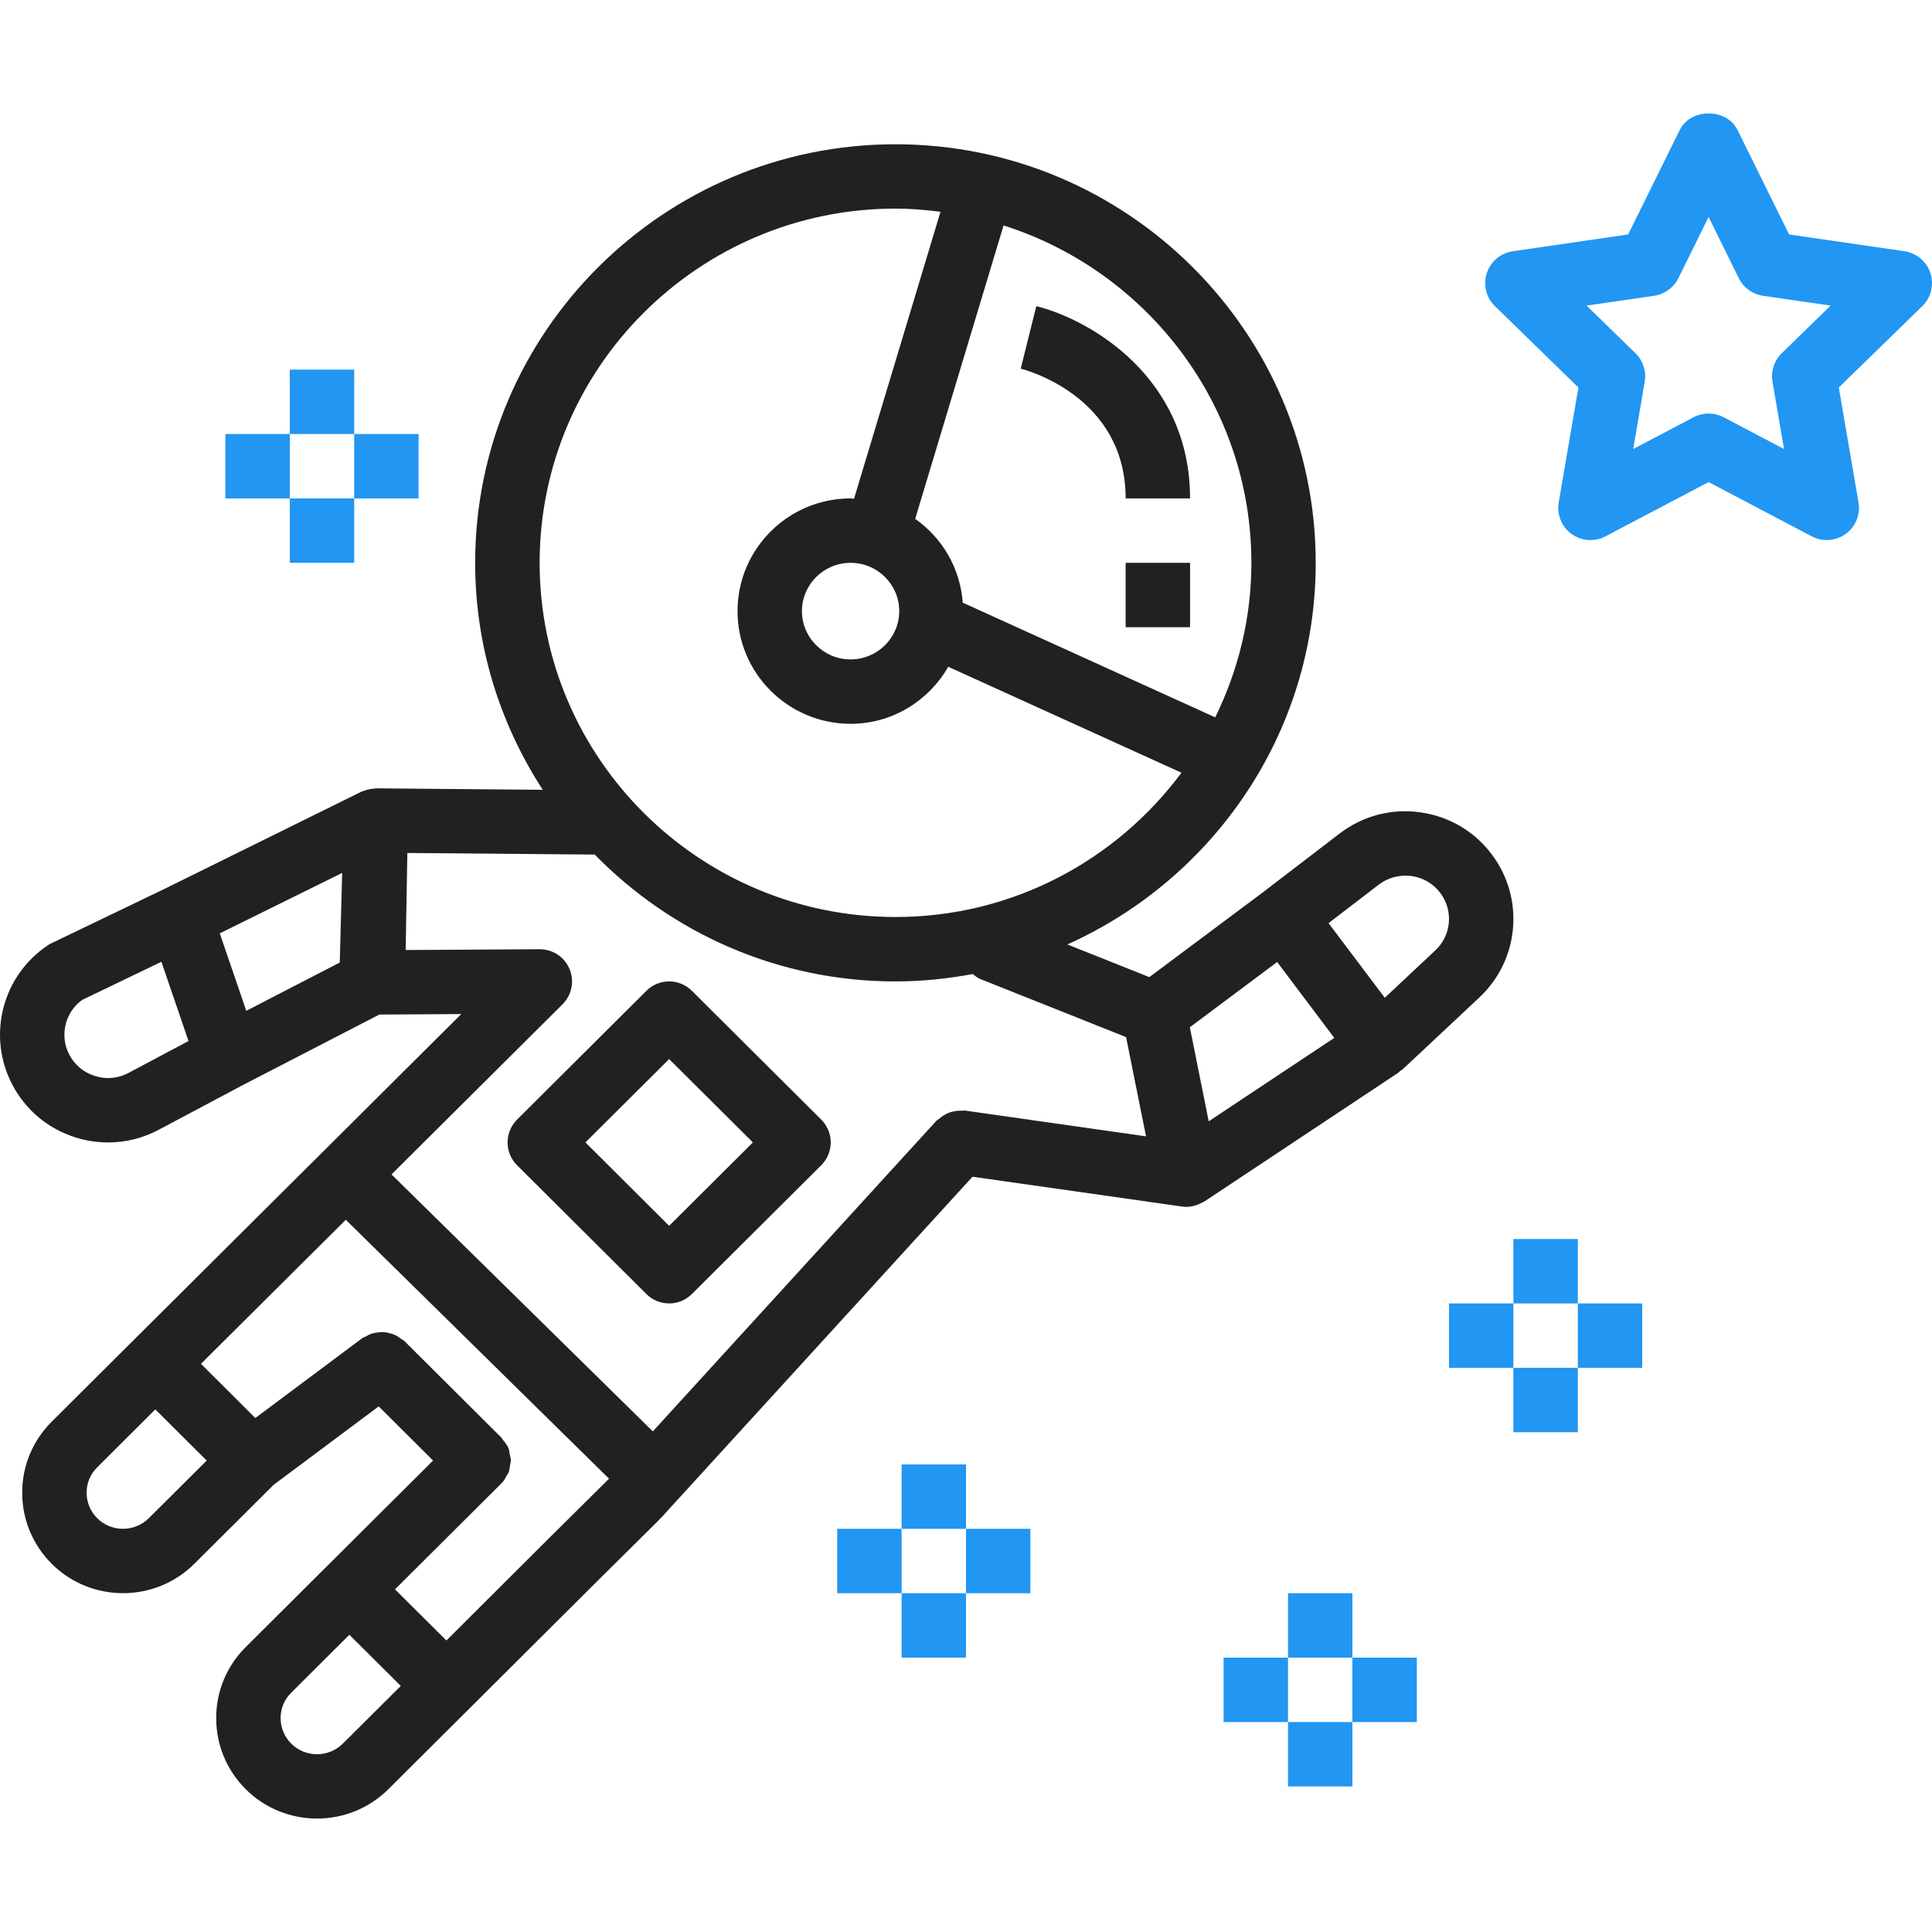
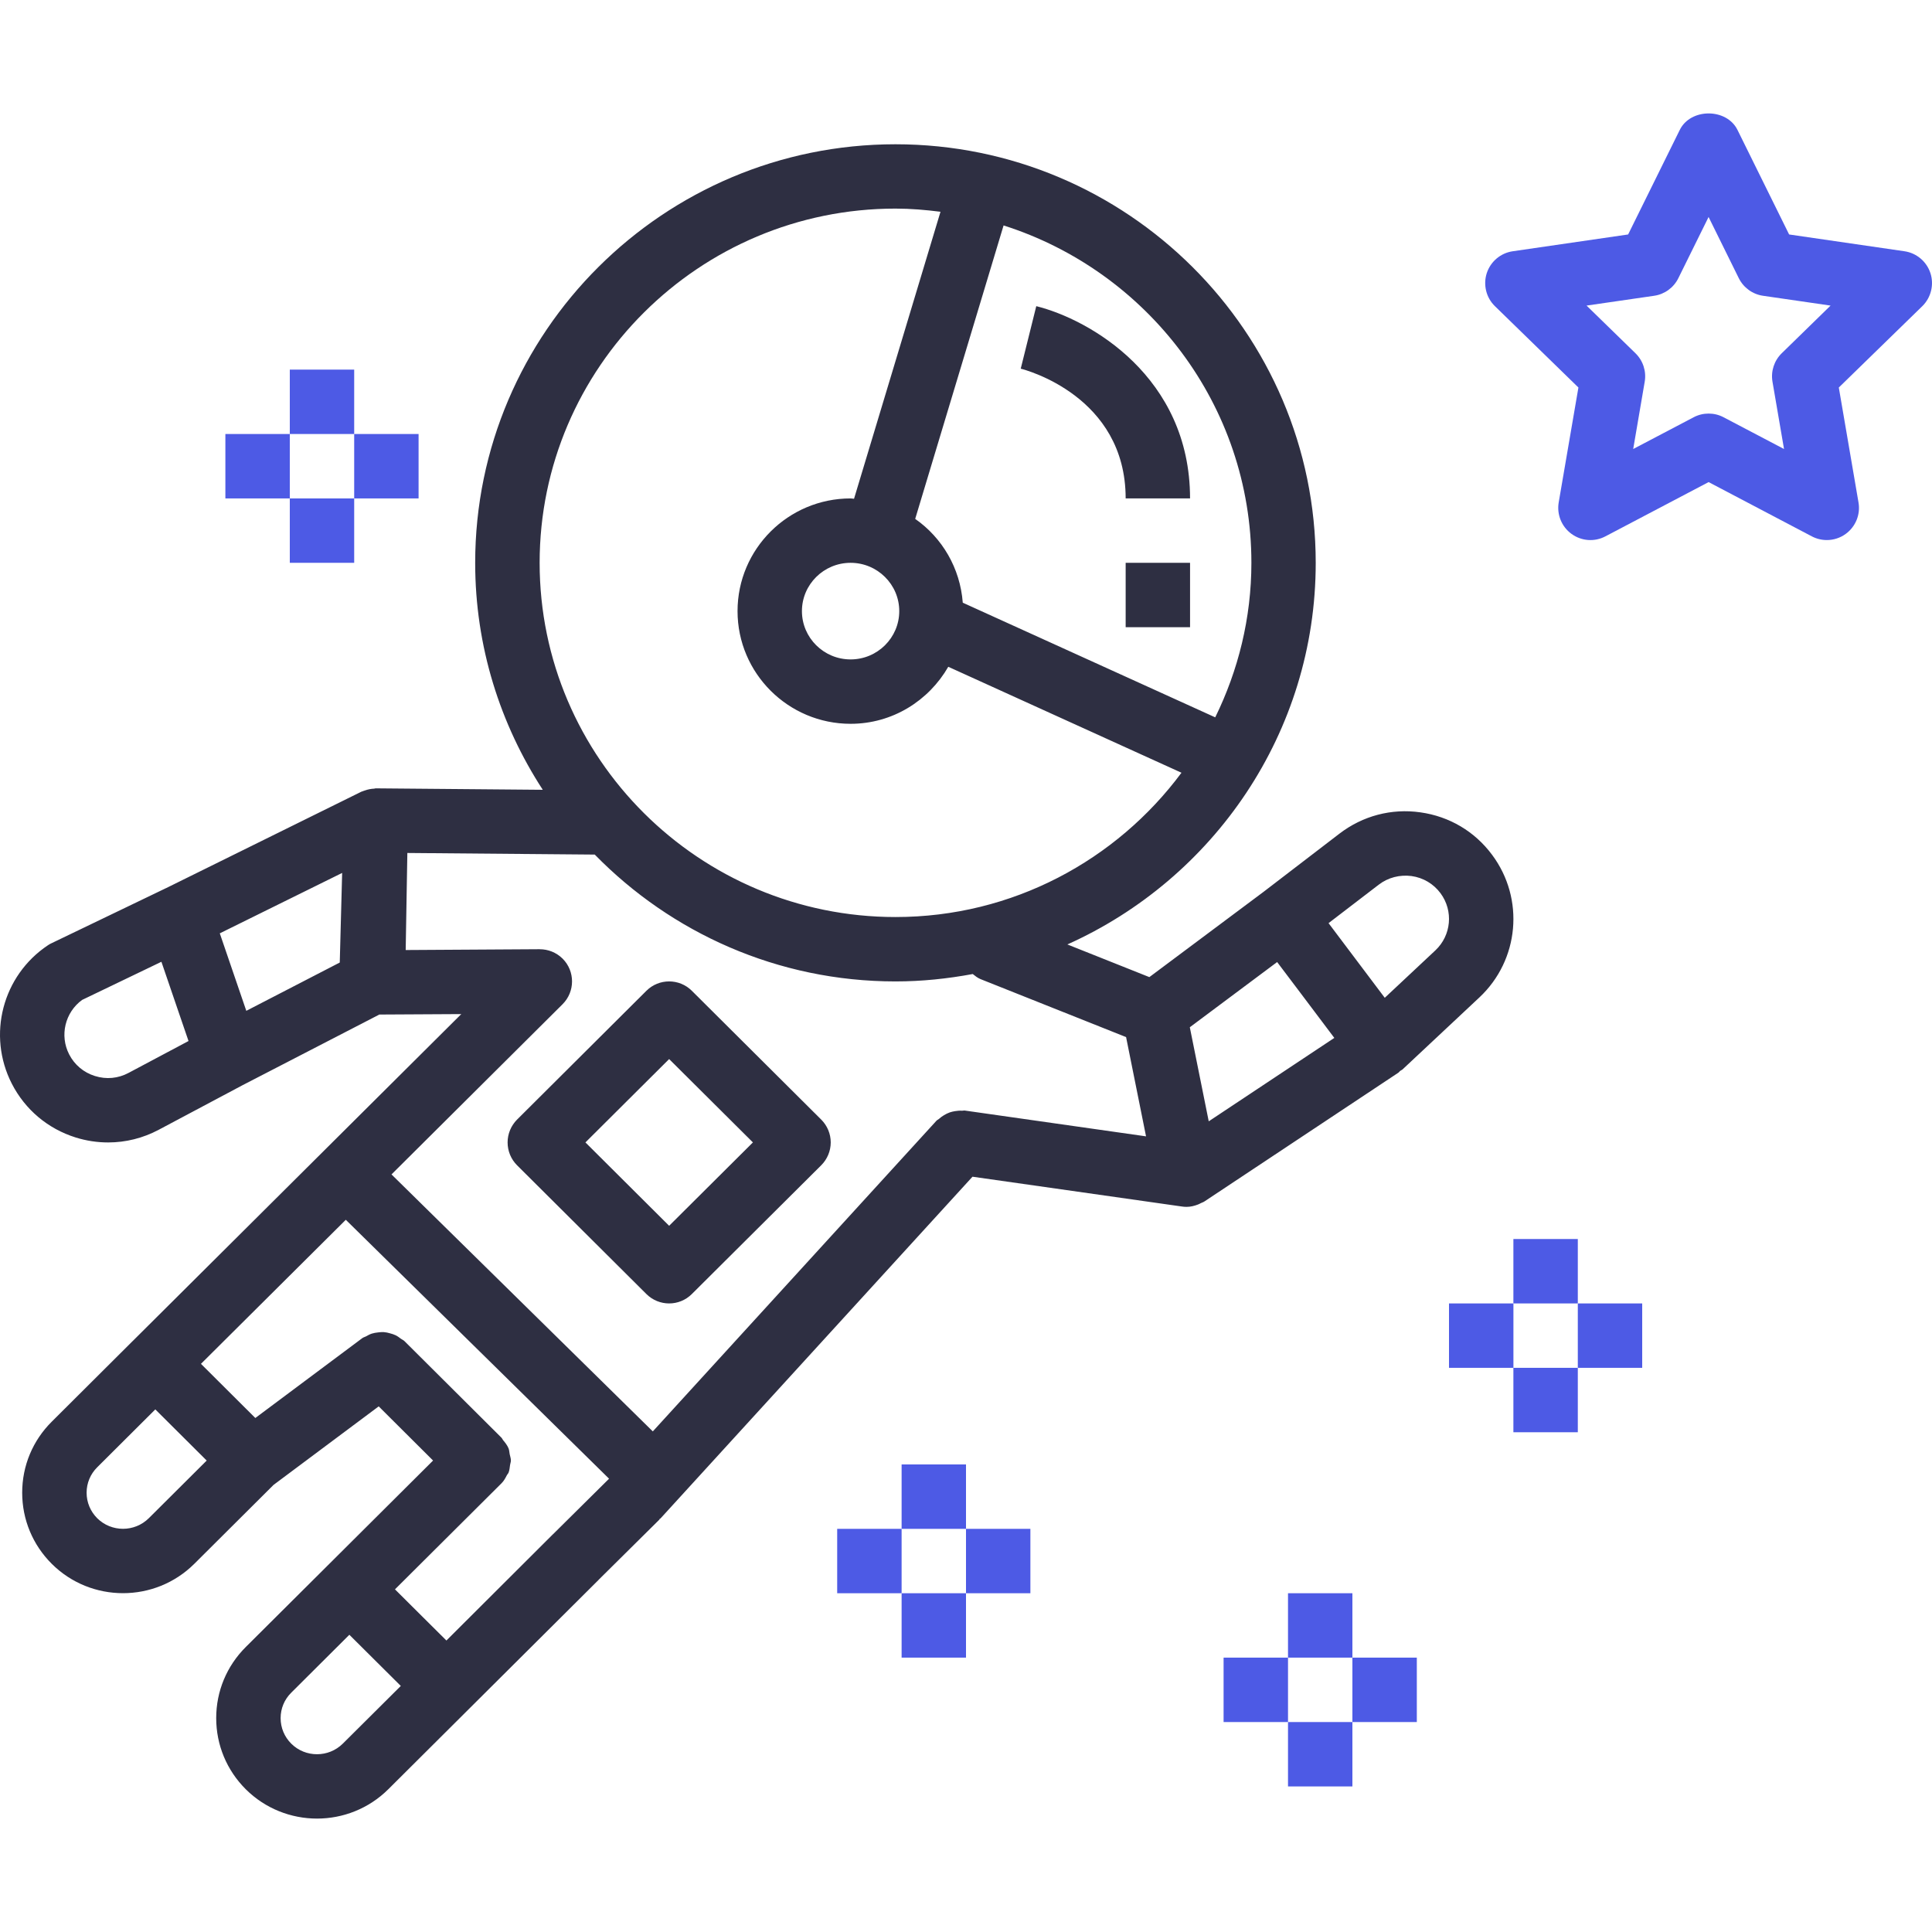
- <svg xmlns="http://www.w3.org/2000/svg" width="70" height="70" viewBox="0 0 70 70" fill="none">
-   <path d="M69.943 9.896C69.806 9.475 69.442 9.167 69.002 9.103L64.823 8.495L62.953 4.708C62.561 3.91 61.253 3.91 60.861 4.708L58.991 8.495L54.811 9.103C54.372 9.167 54.008 9.474 53.869 9.897C53.732 10.319 53.845 10.783 54.164 11.092L57.189 14.041L56.475 18.203C56.401 18.641 56.58 19.083 56.938 19.345C57.301 19.608 57.775 19.641 58.168 19.433L61.906 17.467L65.644 19.433C65.815 19.523 66.002 19.567 66.188 19.567C66.429 19.567 66.671 19.492 66.874 19.344C67.233 19.083 67.413 18.641 67.337 18.203L66.623 14.04L69.648 11.092C69.965 10.782 70.08 10.319 69.943 9.896ZM64.556 12.799C64.281 13.066 64.156 13.454 64.221 13.832L64.638 16.269L62.45 15.118C62.279 15.029 62.093 14.984 61.906 14.984C61.719 14.984 61.534 15.029 61.362 15.118L59.174 16.269L59.591 13.832C59.657 13.454 59.531 13.068 59.257 12.799L57.484 11.072L59.932 10.717C60.312 10.662 60.64 10.423 60.811 10.078L61.905 7.862L62.999 10.078C63.17 10.422 63.497 10.662 63.878 10.717L66.326 11.072L64.556 12.799Z" fill="#2196F3" />
-   <path d="M57.167 44.892H54.834V47.226H57.167V44.892Z" fill="#2196F3" />
-   <path d="M57.167 49.559H54.834V51.892H57.167V49.559Z" fill="#2196F3" />
-   <path d="M59.5 47.226H57.167V49.559H59.5V47.226Z" fill="#2196F3" />
-   <path d="M54.834 47.226H52.5V49.559H54.834V47.226Z" fill="#2196F3" />
-   <path d="M49 57.726H46.667V60.059H49V57.726Z" fill="#2196F3" />
-   <path d="M49 62.393H46.667V64.726H49V62.393Z" fill="#2196F3" />
-   <path d="M51.334 60.059H49V62.393H51.334V60.059Z" fill="#2196F3" />
-   <path d="M46.667 60.059H44.333V62.393H46.667V60.059Z" fill="#2196F3" />
-   <path d="M35 53.059H32.667V55.393H35V53.059Z" fill="#2196F3" />
-   <path d="M35 57.726H32.667V60.059H35V57.726Z" fill="#2196F3" />
-   <path d="M37.333 55.392H35V57.726H37.333V55.392Z" fill="#2196F3" />
-   <path d="M32.667 55.392H30.333V57.726H32.667V55.392Z" fill="#2196F3" />
-   <path d="M12.833 13.392H10.5V15.725H12.833V13.392Z" fill="#2196F3" />
-   <path d="M12.833 18.059H10.5V20.392H12.833V18.059Z" fill="#2196F3" />
-   <path d="M15.166 15.725H12.833V18.059H15.166V15.725Z" fill="#2196F3" />
-   <path d="M10.5 15.725H8.166V18.059H10.5V15.725Z" fill="#2196F3" />
-   <path d="M54.063 30.974C53.435 30.126 52.512 29.58 51.464 29.433C50.412 29.283 49.373 29.56 48.533 30.203L45.795 32.301L45.794 32.303L41.643 35.403L38.672 34.219C43.969 31.843 47.671 26.545 47.671 20.394C47.671 12.031 40.84 5.227 32.444 5.227C24.047 5.227 17.216 12.031 17.216 20.394C17.216 23.425 18.123 26.244 19.666 28.616L13.62 28.563C13.617 28.563 13.613 28.563 13.61 28.563C13.591 28.563 13.576 28.573 13.559 28.574C13.443 28.578 13.33 28.602 13.219 28.642C13.191 28.652 13.162 28.658 13.135 28.671C13.121 28.677 13.107 28.678 13.093 28.685L6.021 32.176C6.02 32.176 6.018 32.176 6.018 32.178L1.877 34.169C1.831 34.189 1.784 34.216 1.739 34.246C0.088 35.345 -0.474 37.504 0.43 39.268C0.912 40.206 1.732 40.896 2.74 41.212C3.129 41.334 3.525 41.393 3.92 41.393C4.553 41.393 5.181 41.238 5.756 40.931L8.792 39.317L13.744 36.759L16.712 36.742L4.808 48.588C4.807 48.59 4.806 48.59 4.805 48.591L1.877 51.507C1.185 52.196 0.804 53.109 0.804 54.084C0.804 55.056 1.185 55.972 1.877 56.662C2.587 57.369 3.522 57.724 4.456 57.724C5.392 57.724 6.325 57.369 7.038 56.662L9.913 53.799L13.721 50.956L15.691 52.918L11.838 56.755C11.836 56.756 11.835 56.756 11.834 56.758L8.906 59.674C8.214 60.362 7.833 61.276 7.833 62.25C7.833 63.223 8.214 64.139 8.906 64.829C9.616 65.536 10.552 65.89 11.486 65.89C12.421 65.89 13.357 65.536 14.068 64.829L16.998 61.912L21.684 57.245C21.685 57.244 21.685 57.243 21.686 57.242L23.895 55.054L23.887 55.046C23.901 55.032 23.921 55.027 23.935 55.012L35.235 42.635L42.828 43.715C42.883 43.723 42.938 43.727 42.993 43.727C43.134 43.727 43.27 43.693 43.402 43.643C43.441 43.629 43.474 43.61 43.511 43.592C43.553 43.571 43.597 43.559 43.637 43.532L50.666 38.865C50.692 38.848 50.706 38.82 50.73 38.801C50.758 38.779 50.793 38.77 50.819 38.745L53.6 36.14C55.047 34.784 55.247 32.563 54.063 30.974ZM4.66 38.872C4.281 39.075 3.851 39.116 3.439 38.985C3.03 38.858 2.699 38.579 2.505 38.203C2.153 37.516 2.357 36.681 2.974 36.23L5.848 34.847L6.54 36.869L6.83 37.718L4.66 38.872ZM12.31 34.874L8.923 36.624L8.365 34.991L7.963 33.817L12.397 31.628L12.31 34.874ZM45.34 20.392C45.34 22.401 44.861 24.296 44.03 25.991L34.883 21.836C34.788 20.582 34.137 19.484 33.159 18.8L36.361 8.168C41.563 9.823 45.34 14.675 45.34 20.392ZM19.552 20.392C19.552 13.316 25.336 7.558 32.446 7.558C32.999 7.558 33.54 7.605 34.076 7.673L30.943 18.071C30.901 18.07 30.862 18.058 30.819 18.058C28.56 18.058 26.722 19.89 26.722 22.142C26.722 24.394 28.56 26.225 30.819 26.225C32.337 26.225 33.65 25.387 34.358 24.159L42.807 27.997C40.456 31.162 36.694 33.225 32.446 33.225C25.336 33.225 19.552 27.468 19.552 20.392ZM32.581 22.142C32.581 23.107 31.79 23.892 30.819 23.892C29.847 23.892 29.056 23.107 29.056 22.142C29.056 21.177 29.847 20.392 30.819 20.392C31.79 20.392 32.581 21.177 32.581 22.142ZM5.392 55.007C4.875 55.52 4.038 55.519 3.523 55.009C3.274 54.76 3.138 54.432 3.138 54.084C3.138 53.736 3.274 53.408 3.523 53.162L5.627 51.065L7.489 52.919L5.392 55.007ZM12.422 63.174C11.905 63.687 11.068 63.688 10.552 63.175C10.303 62.927 10.167 62.599 10.167 62.25C10.167 61.903 10.303 61.575 10.552 61.329L12.658 59.231L13.539 60.107L14.521 61.085L12.422 63.174ZM20.038 55.586C20.037 55.587 20.036 55.587 20.035 55.589L16.174 59.438L15.293 58.562L14.311 57.585L18.168 53.745C18.168 53.745 18.168 53.745 18.168 53.744C18.169 53.743 18.17 53.743 18.172 53.742C18.259 53.654 18.314 53.549 18.368 53.445C18.383 53.415 18.412 53.389 18.425 53.358C18.461 53.268 18.467 53.171 18.481 53.077C18.488 53.023 18.511 52.973 18.511 52.918C18.511 52.84 18.483 52.764 18.467 52.687C18.453 52.617 18.453 52.546 18.426 52.478C18.382 52.368 18.306 52.272 18.227 52.177C18.204 52.151 18.196 52.119 18.172 52.094C18.172 52.094 18.172 52.094 18.171 52.094C18.169 52.093 18.169 52.091 18.168 52.09L14.653 48.59C14.616 48.552 14.568 48.537 14.526 48.505C14.464 48.458 14.405 48.413 14.336 48.38C14.269 48.347 14.201 48.327 14.132 48.308C14.057 48.287 13.985 48.271 13.906 48.265C13.835 48.26 13.769 48.267 13.697 48.276C13.619 48.285 13.546 48.295 13.47 48.32C13.396 48.343 13.331 48.379 13.264 48.418C13.22 48.442 13.171 48.451 13.13 48.481L9.251 51.377L7.281 49.414L12.529 44.195L22.067 53.576L20.038 55.586ZM34.955 40.237C34.921 40.233 34.889 40.245 34.855 40.243C34.77 40.238 34.689 40.244 34.603 40.258C34.537 40.27 34.474 40.283 34.411 40.305C34.336 40.331 34.269 40.366 34.2 40.407C34.134 40.447 34.075 40.489 34.018 40.542C33.99 40.566 33.956 40.578 33.93 40.606L23.653 51.862L14.185 42.551L20.383 36.386C20.839 35.931 20.841 35.192 20.386 34.735C20.156 34.505 19.854 34.392 19.552 34.393V34.392L14.698 34.421L14.759 30.905L21.549 30.963C24.317 33.794 28.176 35.559 32.446 35.559C33.403 35.559 34.336 35.46 35.245 35.291C35.332 35.361 35.419 35.432 35.528 35.476L40.8 37.576L41.133 39.235L41.523 41.172L34.955 40.237ZM43.794 40.627L43.11 37.219L46.274 34.856L47.102 35.955L48.344 37.605L43.794 40.627ZM52.005 34.434L50.173 36.151L48.136 33.447L49.954 32.053C50.294 31.792 50.722 31.685 51.142 31.74C51.564 31.8 51.938 32.02 52.192 32.362C52.666 33 52.585 33.891 52.005 34.434Z" fill="#212121" />
-   <path d="M29.755 40.565L25.067 35.898C24.613 35.445 23.875 35.445 23.421 35.898L18.734 40.565C18.515 40.786 18.391 41.082 18.391 41.392C18.391 41.703 18.514 42 18.734 42.219L23.421 46.886C23.648 47.112 23.947 47.226 24.244 47.226C24.542 47.226 24.84 47.112 25.067 46.886L29.755 42.219C29.974 42 30.099 41.703 30.099 41.392C30.099 41.082 29.975 40.784 29.755 40.565ZM24.244 44.413L21.211 41.392L24.244 38.372L27.279 41.392L24.244 44.413Z" fill="#212121" />
-   <path d="M37.547 11.092L36.983 13.358C37.139 13.397 40.784 14.346 40.784 18.059H43.118C43.118 13.646 39.474 11.572 37.547 11.092Z" fill="#212121" />
-   <path d="M43.118 20.392H40.784V22.725H43.118V20.392Z" fill="#212121" />
+ <svg xmlns="http://www.w3.org/2000/svg" width="64" height="64" viewBox="0 0 64 64" fill="none">
+   <path d="M63.948 9.048C63.822 8.663 63.489 8.381 63.087 8.323L59.267 7.767L57.557 4.305C57.198 3.575 56.002 3.575 55.644 4.305L53.934 7.767L50.113 8.323C49.711 8.381 49.378 8.662 49.251 9.048C49.127 9.434 49.23 9.859 49.521 10.142L52.287 12.837L51.634 16.643C51.566 17.043 51.73 17.447 52.058 17.686C52.39 17.927 52.823 17.957 53.182 17.767L56.6 15.97L60.018 17.767C60.173 17.849 60.345 17.89 60.515 17.89C60.735 17.89 60.956 17.822 61.142 17.686C61.47 17.447 61.635 17.043 61.565 16.643L60.913 12.837L63.679 10.142C63.968 9.858 64.073 9.434 63.948 9.048ZM59.022 11.702C58.772 11.946 58.656 12.3 58.716 12.646L59.098 14.874L57.097 13.823C56.941 13.74 56.771 13.7 56.6 13.7C56.429 13.7 56.26 13.74 56.103 13.823L54.102 14.874L54.483 12.646C54.543 12.3 54.428 11.947 54.177 11.702L52.557 10.123L54.795 9.798C55.143 9.748 55.443 9.529 55.598 9.214L56.599 7.188L57.599 9.214C57.755 9.529 58.055 9.748 58.403 9.798L60.64 10.123L59.022 11.702Z" fill="#4D5AE5" />
+   <path d="M52.267 41.044H50.133V43.178H52.267V41.044Z" fill="#4D5AE5" />
+   <path d="M52.267 45.311H50.133V47.445H52.267V45.311Z" fill="#4D5AE5" />
+   <path d="M54.4 43.178H52.267V45.311H54.4V43.178Z" fill="#4D5AE5" />
+   <path d="M50.134 43.178H48V45.311H50.134V43.178Z" fill="#4D5AE5" />
+   <path d="M44.8 52.778H42.667V54.911H44.8V52.778Z" fill="#4D5AE5" />
+   <path d="M44.8 57.045H42.667V59.178H44.8V57.045Z" fill="#4D5AE5" />
+   <path d="M46.934 54.911H44.8V57.045H46.934V54.911Z" fill="#4D5AE5" />
+   <path d="M42.667 54.911H40.533V57.045H42.667V54.911Z" fill="#4D5AE5" />
+   <path d="M32 48.511H29.867V50.645H32V48.511Z" fill="#4D5AE5" />
+   <path d="M32 52.778H29.867V54.911H32V52.778Z" fill="#4D5AE5" />
+   <path d="M34.133 50.645H32V52.778H34.133V50.645Z" fill="#4D5AE5" />
+   <path d="M29.867 50.645H27.733V52.778H29.867V50.645Z" fill="#4D5AE5" />
+   <path d="M11.733 12.244H9.6V14.377H11.733V12.244Z" fill="#4D5AE5" />
+   <path d="M11.733 16.511H9.6V18.644H11.733V16.511Z" fill="#4D5AE5" />
+   <path d="M13.866 14.377H11.733V16.511H13.866V14.377Z" fill="#4D5AE5" />
+   <path d="M9.6 14.377H7.466V16.511H9.6V14.377Z" fill="#4D5AE5" />
+   <path d="M49.429 28.319C48.855 27.543 48.011 27.044 47.053 26.91C46.091 26.773 45.142 27.026 44.373 27.614L41.87 29.533L41.869 29.534L38.074 32.368L35.358 31.286C40.2 29.114 43.585 24.27 43.585 18.646C43.585 11 37.34 4.779 29.663 4.779C21.986 4.779 15.741 11 15.741 18.646C15.741 21.418 16.569 23.994 17.98 26.163L12.453 26.115C12.45 26.115 12.447 26.115 12.443 26.115C12.426 26.115 12.412 26.123 12.396 26.125C12.291 26.129 12.187 26.15 12.086 26.186C12.06 26.196 12.034 26.201 12.009 26.213C11.997 26.218 11.984 26.22 11.971 26.226L5.505 29.419C5.504 29.419 5.503 29.419 5.503 29.419L1.716 31.241C1.674 31.259 1.632 31.283 1.59 31.311C0.081 32.316 -0.434 34.289 0.393 35.902C0.834 36.759 1.584 37.391 2.505 37.68C2.86 37.791 3.223 37.845 3.584 37.845C4.163 37.845 4.737 37.703 5.262 37.423L8.038 35.947L12.566 33.608L15.28 33.593L4.396 44.424C4.395 44.425 4.394 44.425 4.393 44.426L1.716 47.093C1.083 47.722 0.735 48.557 0.735 49.448C0.735 50.337 1.083 51.175 1.716 51.805C2.365 52.452 3.22 52.776 4.074 52.776C4.93 52.776 5.783 52.452 6.435 51.805L9.063 49.188L12.545 46.588L14.346 48.382L10.823 51.89C10.822 51.892 10.821 51.892 10.82 51.893L8.142 54.559C7.51 55.189 7.162 56.024 7.162 56.914C7.162 57.804 7.51 58.641 8.142 59.272C8.792 59.918 9.647 60.243 10.502 60.243C11.356 60.243 12.212 59.918 12.862 59.272L15.541 56.605L19.826 52.339C19.827 52.337 19.827 52.336 19.828 52.335L21.847 50.335L21.84 50.328C21.852 50.315 21.87 50.311 21.883 50.297L32.215 38.98L39.157 39.968C39.207 39.976 39.257 39.979 39.307 39.979C39.437 39.979 39.561 39.948 39.682 39.902C39.717 39.889 39.748 39.872 39.781 39.855C39.819 39.836 39.86 39.825 39.896 39.801L46.323 35.534C46.347 35.518 46.359 35.492 46.382 35.475C46.407 35.455 46.439 35.447 46.463 35.424L49.006 33.042C50.329 31.803 50.511 29.772 49.429 28.319ZM4.261 35.54C3.914 35.726 3.521 35.763 3.144 35.644C2.771 35.528 2.468 35.273 2.291 34.928C1.969 34.301 2.155 33.537 2.719 33.124L5.347 31.86L5.979 33.709L6.245 34.485L4.261 35.54ZM11.255 31.885L8.159 33.485L7.648 31.991L7.281 30.918L11.334 28.917L11.255 31.885ZM41.454 18.644C41.454 20.481 41.016 22.213 40.256 23.763L31.893 19.965C31.806 18.818 31.211 17.814 30.317 17.189L33.245 7.468C38 8.981 41.454 13.417 41.454 18.644ZM17.876 18.644C17.876 12.175 23.165 6.91 29.665 6.91C30.171 6.91 30.666 6.953 31.155 7.015L28.291 16.522C28.253 16.521 28.216 16.511 28.177 16.511C26.112 16.511 24.432 18.185 24.432 20.244C24.432 22.303 26.112 23.977 28.177 23.977C29.566 23.977 30.766 23.211 31.413 22.088L39.138 25.598C36.989 28.491 33.549 30.378 29.665 30.378C23.165 30.378 17.876 25.113 17.876 18.644ZM29.789 20.244C29.789 21.126 29.066 21.844 28.177 21.844C27.288 21.844 26.565 21.126 26.565 20.244C26.565 19.362 27.288 18.644 28.177 18.644C29.066 18.644 29.789 19.362 29.789 20.244ZM4.93 50.292C4.457 50.761 3.692 50.76 3.221 50.294C2.994 50.066 2.869 49.767 2.869 49.448C2.869 49.13 2.994 48.83 3.221 48.605L5.145 46.688L6.847 48.383L4.93 50.292ZM11.357 57.759C10.885 58.228 10.119 58.229 9.648 57.761C9.42 57.533 9.296 57.234 9.296 56.915C9.296 56.597 9.42 56.297 9.648 56.072L11.573 54.154L12.378 54.955L13.277 55.849L11.357 57.759ZM18.321 50.822C18.32 50.823 18.319 50.823 18.317 50.824L14.788 54.344L13.982 53.543L13.084 52.649L16.611 49.138C16.611 49.138 16.611 49.138 16.611 49.137C16.612 49.136 16.613 49.136 16.614 49.135C16.694 49.055 16.744 48.959 16.793 48.864C16.807 48.837 16.834 48.813 16.846 48.784C16.879 48.702 16.884 48.614 16.897 48.527C16.903 48.478 16.924 48.432 16.924 48.382C16.924 48.311 16.899 48.241 16.884 48.171C16.871 48.107 16.871 48.042 16.847 47.98C16.806 47.88 16.737 47.791 16.664 47.705C16.644 47.681 16.637 47.651 16.614 47.629C16.614 47.629 16.614 47.629 16.613 47.629C16.612 47.628 16.612 47.626 16.611 47.625L13.397 44.425C13.363 44.391 13.319 44.377 13.281 44.348C13.224 44.304 13.17 44.264 13.107 44.233C13.046 44.203 12.984 44.185 12.92 44.168C12.852 44.148 12.786 44.133 12.714 44.128C12.649 44.124 12.588 44.13 12.523 44.138C12.452 44.146 12.385 44.156 12.315 44.178C12.248 44.2 12.189 44.233 12.127 44.268C12.087 44.29 12.042 44.298 12.005 44.325L8.458 46.973L6.657 45.179L11.455 40.407L20.176 48.984L18.321 50.822ZM31.958 36.788C31.927 36.784 31.899 36.796 31.868 36.794C31.79 36.789 31.715 36.795 31.637 36.808C31.577 36.818 31.519 36.83 31.461 36.85C31.393 36.874 31.331 36.906 31.268 36.944C31.209 36.98 31.154 37.019 31.102 37.067C31.076 37.089 31.045 37.1 31.022 37.125L21.625 47.417L12.969 38.904L18.635 33.267C19.052 32.851 19.055 32.176 18.639 31.758C18.428 31.548 18.152 31.444 17.876 31.445V31.444L13.439 31.471L13.494 28.256L19.702 28.309C22.232 30.897 25.761 32.511 29.665 32.511C30.54 32.511 31.393 32.42 32.224 32.266C32.304 32.33 32.383 32.395 32.483 32.435L37.303 34.355L37.608 35.872L37.964 37.643L31.958 36.788ZM40.041 37.145L39.414 34.029L42.307 31.869L43.065 32.873L44.201 34.382L40.041 37.145ZM47.548 31.483L45.872 33.053L44.01 30.58L45.673 29.306C45.983 29.067 46.374 28.97 46.758 29.02C47.145 29.074 47.486 29.276 47.718 29.588C48.152 30.172 48.078 30.986 47.548 31.483Z" fill="#2E2F42" />
+   <path d="M27.204 37.088L22.918 32.821C22.503 32.407 21.829 32.407 21.413 32.821L17.128 37.088C16.928 37.29 16.815 37.561 16.815 37.844C16.815 38.128 16.927 38.4 17.128 38.601L21.413 42.867C21.621 43.074 21.894 43.178 22.166 43.178C22.438 43.178 22.711 43.074 22.918 42.867L27.204 38.601C27.405 38.4 27.519 38.128 27.519 37.844C27.519 37.561 27.406 37.289 27.204 37.088ZM22.166 40.606L19.393 37.844L22.166 35.083L24.941 37.844L22.166 40.606Z" fill="#2E2F42" />
+   <path d="M34.328 10.142L33.813 12.213C33.955 12.248 37.289 13.117 37.289 16.511H39.422C39.422 12.476 36.091 10.58 34.328 10.142Z" fill="#2E2F42" />
+   <path d="M39.422 18.644H37.289V20.777H39.422V18.644Z" fill="#2E2F42" />
</svg>
